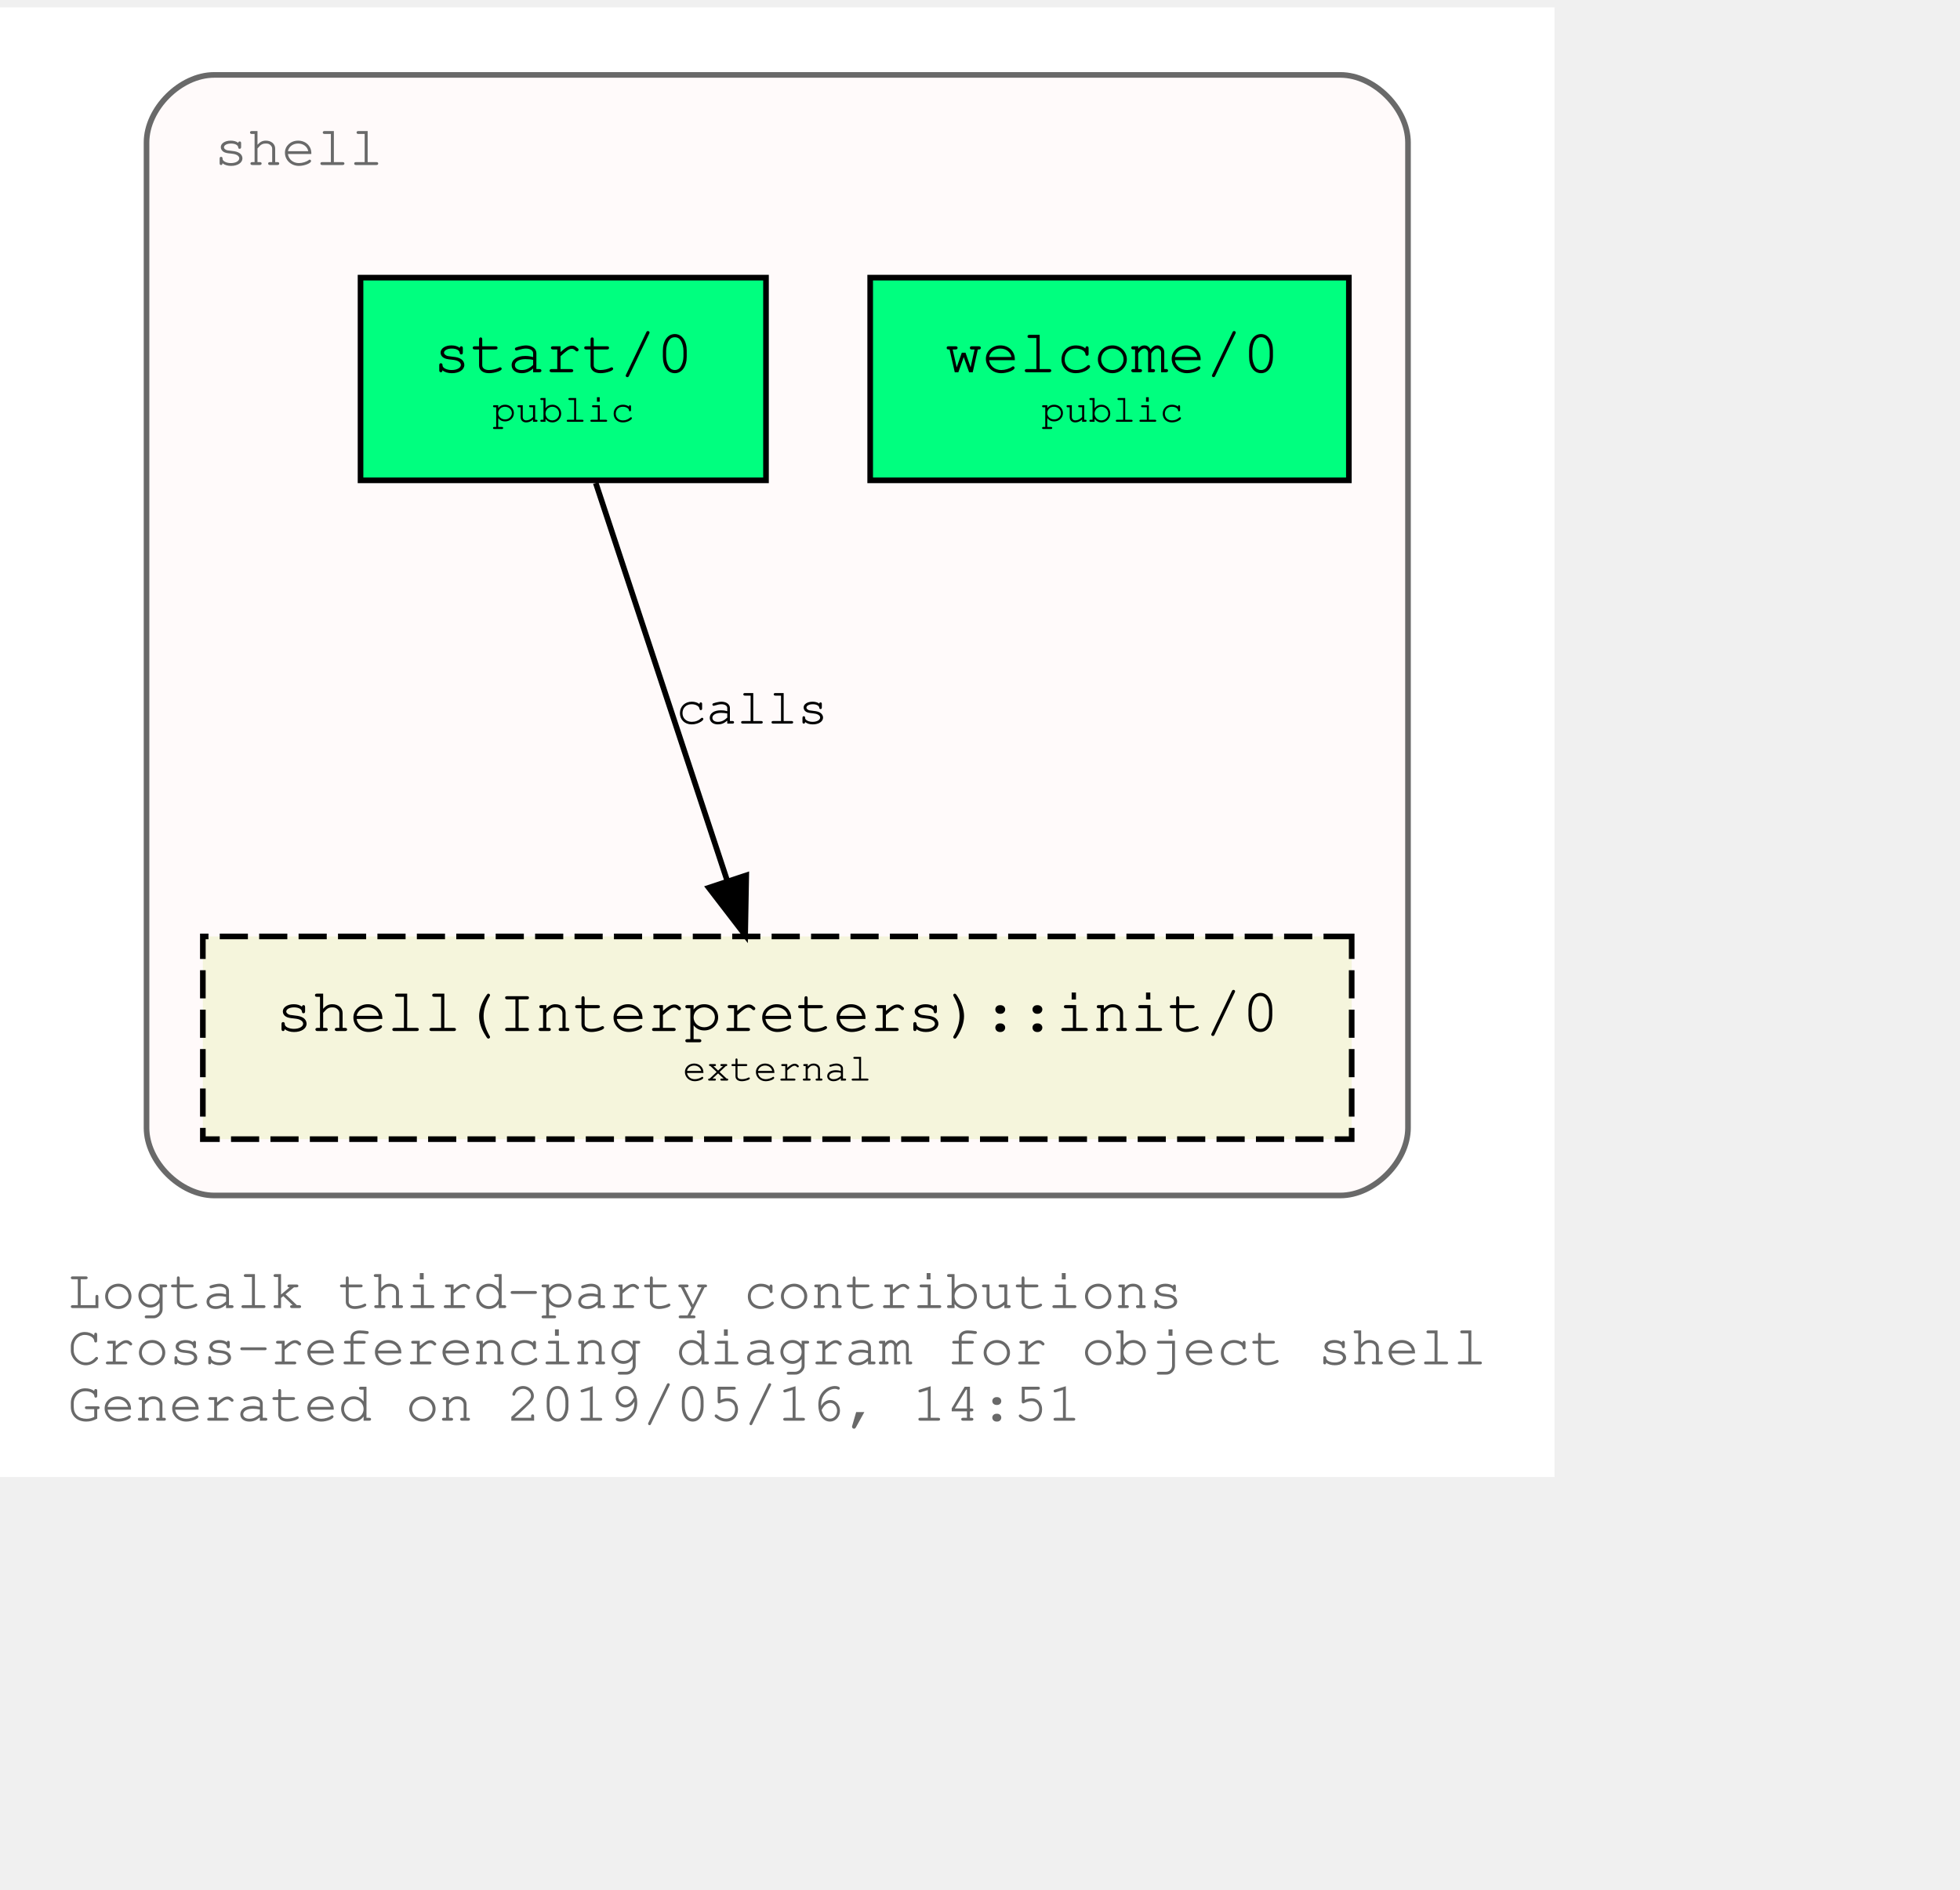
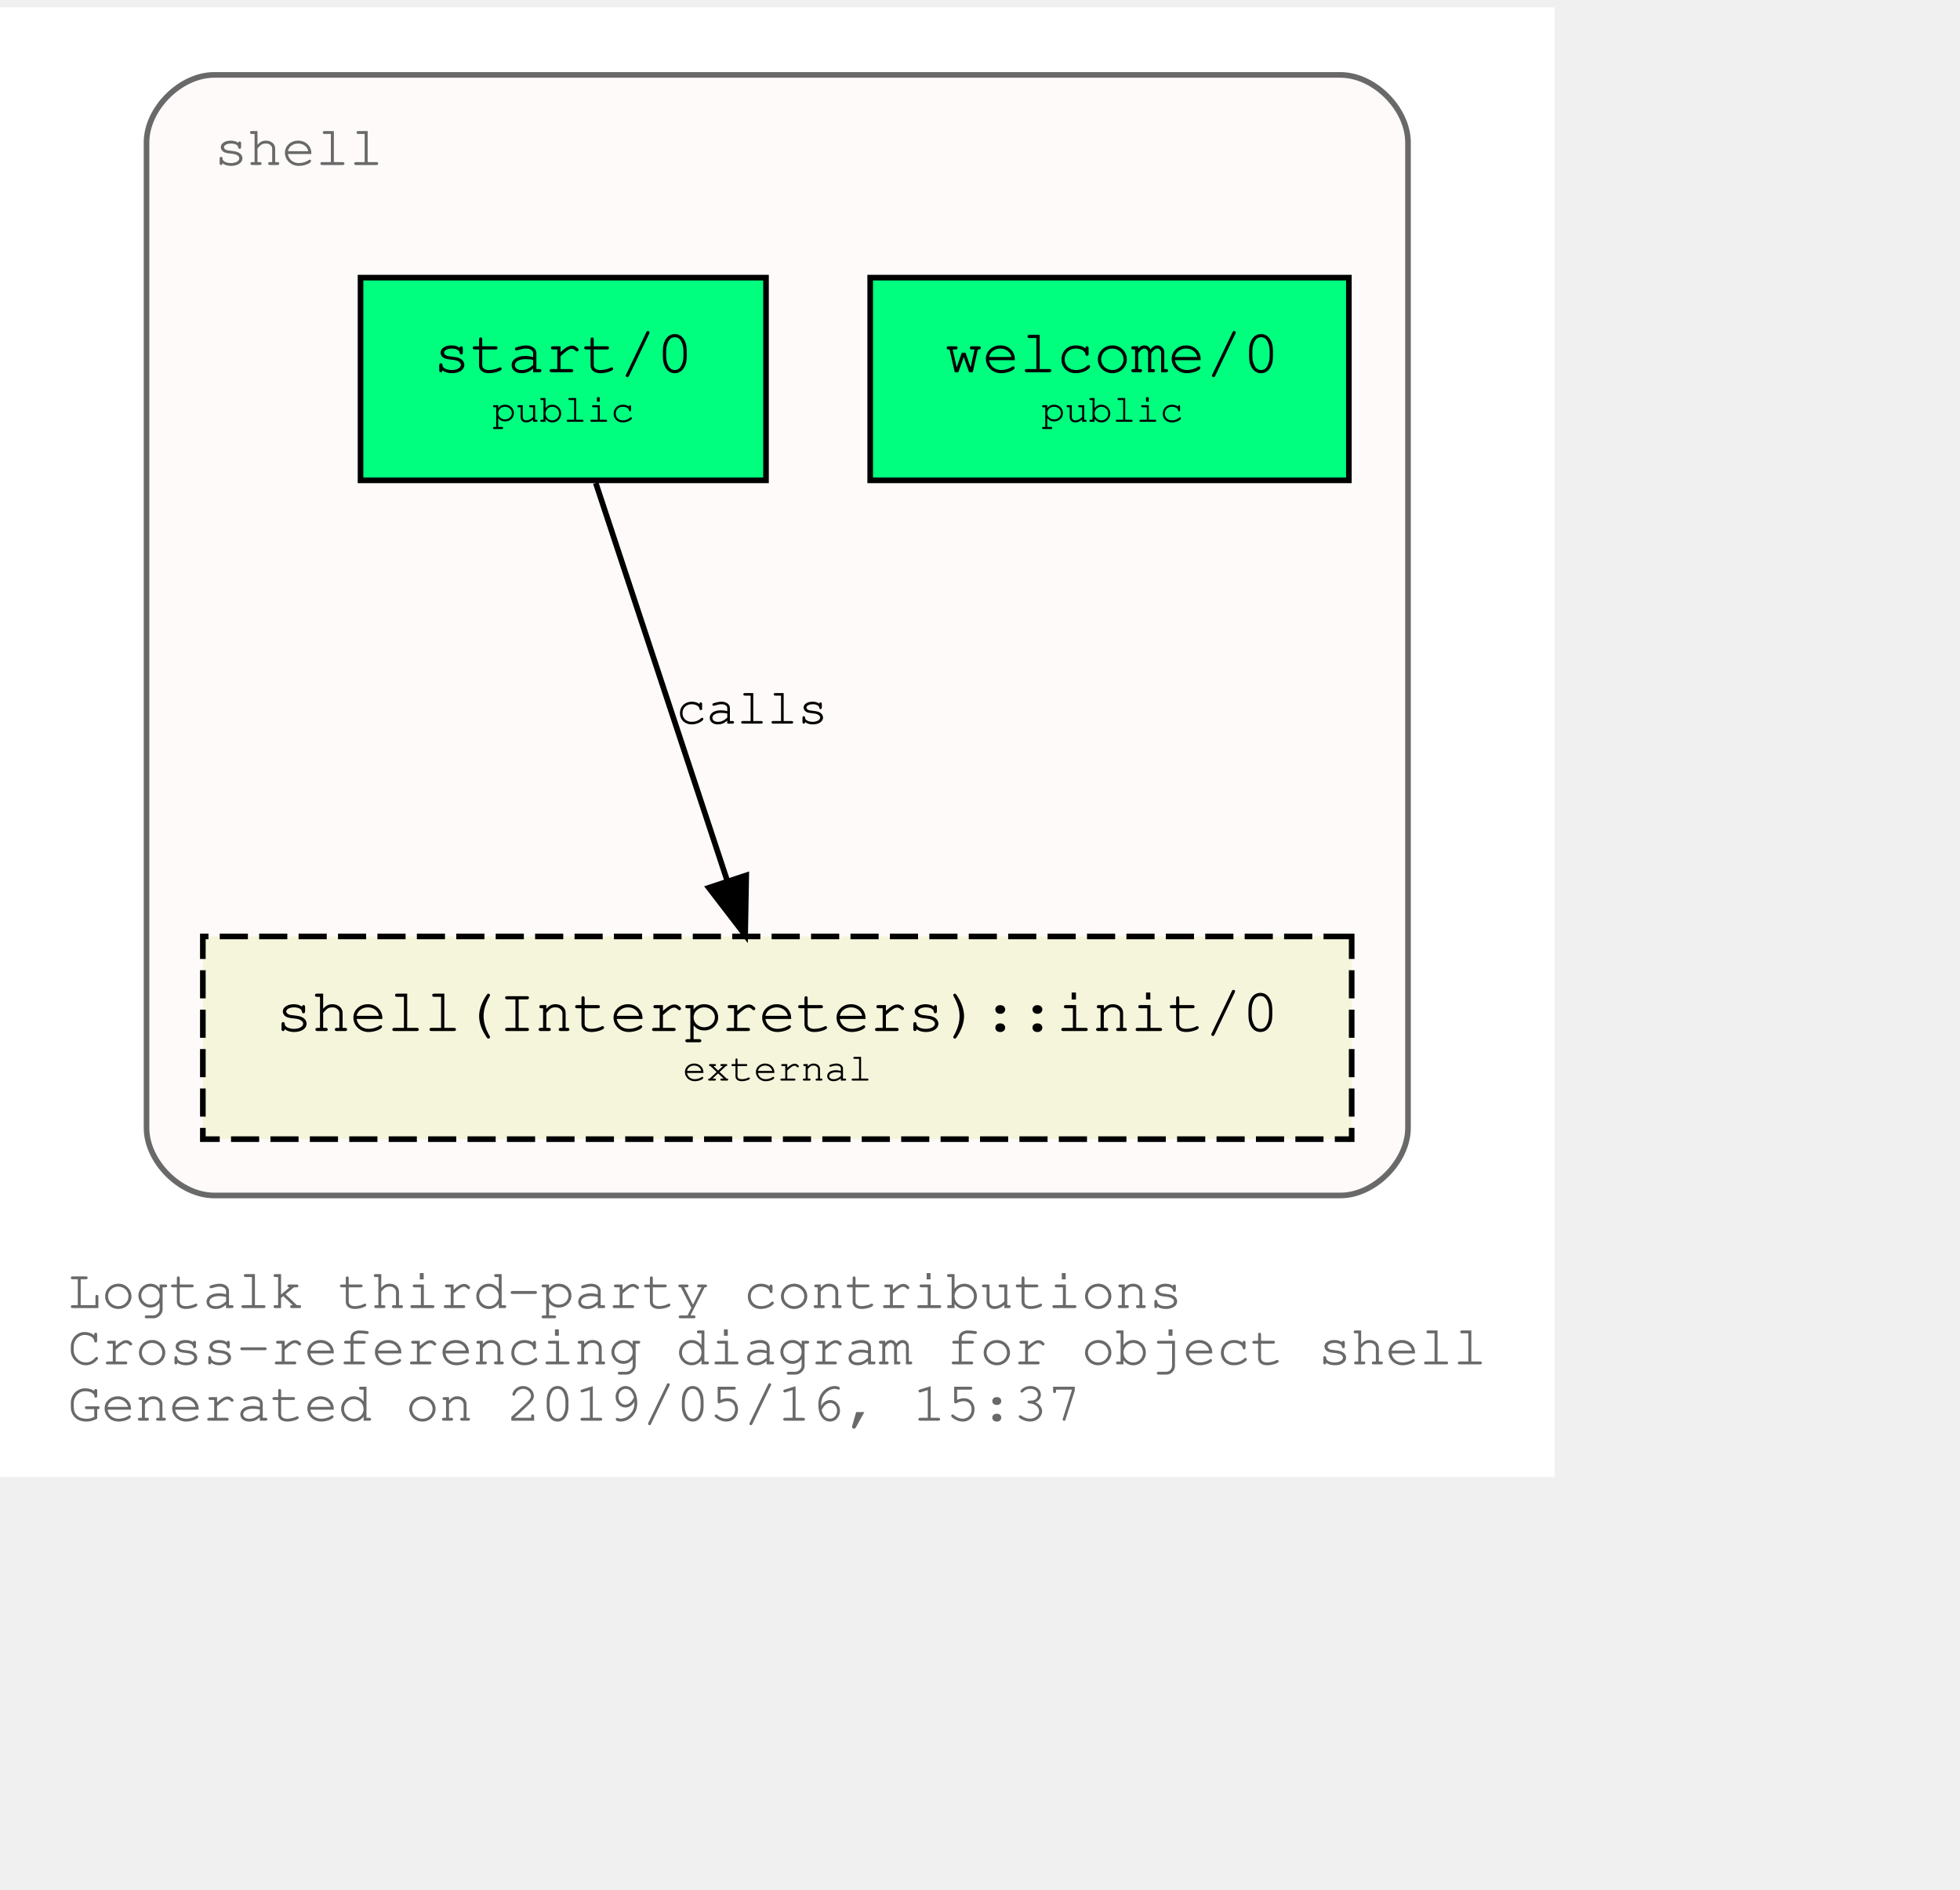
<svg xmlns="http://www.w3.org/2000/svg" xmlns:xlink="http://www.w3.org/1999/xlink" width="420pt" height="405pt" viewBox="72.00 72.00 348.04 333.00">
  <g id="graph0" class="graph" transform="scale(1 1) rotate(0) translate(76 329)">
    <polygon fill="white" stroke="transparent" points="-4,4 -4,-257 272.04,-257 272.04,4 -4,4" />
    <text text-anchor="start" x="8" y="-26" font-family="Courier,monospace" font-size="10.00" fill="dimgray">Logtalk third-party contributions</text>
    <text text-anchor="start" x="8" y="-16" font-family="Courier,monospace" font-size="10.00" fill="dimgray">Cross-referencing diagram for object shell</text>
-     <text text-anchor="start" x="8" y="-6" font-family="Courier,monospace" font-size="10.00" fill="dimgray">Generated on 2019/05/16, 14:51</text>
+     <text text-anchor="start" x="8" y="-6" font-family="Courier,monospace" font-size="10.00" fill="dimgray">Generated on 2019/05/16, 15:37</text>
    <g id="clust1" class="cluster">
      <g id="a_clust1">
        <a xlink:title="shell">
          <path fill="snow" stroke="dimgray" d="M34.02,-46C34.02,-46 234.02,-46 234.02,-46 240.02,-46 246.02,-52 246.02,-58 246.02,-58 246.02,-233 246.02,-233 246.02,-239 240.02,-245 234.02,-245 234.02,-245 34.02,-245 34.02,-245 28.02,-245 22.02,-239 22.02,-233 22.02,-233 22.02,-58 22.02,-58 22.02,-52 28.02,-46 34.02,-46" />
          <g id="a_clust1_0">
-             <a xlink:href="https://github.com/LogtalkDotOrg/logtalk3/tree/3b17c232e758bf045cffcb18f2d30f30cbc26a24/contributions/verdi_neruda/shell.lgt" xlink:title="https://github.com/LogtalkDotOrg/logtalk3/tree/3b17c232e758bf045cffcb18f2d30f30cbc26a24/contributions/verdi_neruda/shell.lgt">
+             <a xlink:href="https://github.com/LogtalkDotOrg/logtalk3/tree/8cc169a7febc205168ad793837c971abff4ecdc1/contributions/verdi_neruda/shell.lgt" xlink:title="https://github.com/LogtalkDotOrg/logtalk3/tree/8cc169a7febc205168ad793837c971abff4ecdc1/contributions/verdi_neruda/shell.lgt">
              <text text-anchor="start" x="34.02" y="-229" font-family="Courier,monospace" font-size="10.00" fill="dimgray">shell</text>
            </a>
          </g>
        </a>
      </g>
    </g>
    <g id="node1" class="node">
      <g id="a_node1">
-         <a xlink:href="https://github.com/LogtalkDotOrg/logtalk3/tree/3b17c232e758bf045cffcb18f2d30f30cbc26a24/contributions/verdi_neruda/shell.lgt#L308" xlink:title="https://github.com/LogtalkDotOrg/logtalk3/tree/3b17c232e758bf045cffcb18f2d30f30cbc26a24/contributions/verdi_neruda/shell.lgt#L308">
+         <a xlink:href="https://github.com/LogtalkDotOrg/logtalk3/tree/8cc169a7febc205168ad793837c971abff4ecdc1/contributions/verdi_neruda/shell.lgt#L308" xlink:title="https://github.com/LogtalkDotOrg/logtalk3/tree/8cc169a7febc205168ad793837c971abff4ecdc1/contributions/verdi_neruda/shell.lgt#L308">
          <polygon fill="springgreen" stroke="black" points="235.52,-209 150.52,-209 150.52,-173 235.52,-173 235.52,-209" />
          <text text-anchor="start" x="158.82" y="-192.8" font-family="Courier,monospace" font-size="9.00"> </text>
          <text text-anchor="start" x="163.82" y="-192.2" font-family="Courier,monospace" font-size="11.00">welcome/0</text>
          <text text-anchor="start" x="222.82" y="-192.8" font-family="Courier,monospace" font-size="9.00"> </text>
          <text text-anchor="start" x="158.82" y="-182.8" font-family="Courier,monospace" font-size="9.00"> </text>
          <text text-anchor="start" x="180.92" y="-183.4" font-family="Courier,monospace" font-size="7.00">public</text>
          <text text-anchor="start" x="222.82" y="-182.8" font-family="Courier,monospace" font-size="9.00"> </text>
        </a>
      </g>
    </g>
    <g id="node2" class="node">
      <g id="a_node2">
-         <a xlink:href="https://github.com/LogtalkDotOrg/logtalk3/tree/3b17c232e758bf045cffcb18f2d30f30cbc26a24/contributions/verdi_neruda/shell.lgt#L320" xlink:title="https://github.com/LogtalkDotOrg/logtalk3/tree/3b17c232e758bf045cffcb18f2d30f30cbc26a24/contributions/verdi_neruda/shell.lgt#L320">
+         <a xlink:href="https://github.com/LogtalkDotOrg/logtalk3/tree/8cc169a7febc205168ad793837c971abff4ecdc1/contributions/verdi_neruda/shell.lgt#L320" xlink:title="https://github.com/LogtalkDotOrg/logtalk3/tree/8cc169a7febc205168ad793837c971abff4ecdc1/contributions/verdi_neruda/shell.lgt#L320">
          <polygon fill="springgreen" stroke="black" points="132.02,-209 60.02,-209 60.02,-173 132.02,-173 132.02,-209" />
          <text text-anchor="start" x="67.82" y="-192.8" font-family="Courier,monospace" font-size="9.00"> </text>
          <text text-anchor="start" x="72.92" y="-192.2" font-family="Courier,monospace" font-size="11.00">start/0</text>
          <text text-anchor="start" x="118.82" y="-192.8" font-family="Courier,monospace" font-size="9.00"> </text>
          <text text-anchor="start" x="67.82" y="-182.8" font-family="Courier,monospace" font-size="9.00"> </text>
          <text text-anchor="start" x="83.42" y="-183.4" font-family="Courier,monospace" font-size="7.00">public</text>
          <text text-anchor="start" x="118.82" y="-182.8" font-family="Courier,monospace" font-size="9.00"> </text>
        </a>
      </g>
    </g>
    <g id="node3" class="node">
      <g id="a_node3">
        <a xlink:href="https://logtalk.org/library/shell_1.html#init/0" xlink:title="https://logtalk.org/library/shell_1.html#init/0">
          <polygon fill="beige" stroke="black" stroke-dasharray="5,2" points="236.02,-92 32.02,-92 32.02,-56 236.02,-56 236.02,-92" />
          <text text-anchor="start" x="39.82" y="-75.8" font-family="Courier,monospace" font-size="9.00"> </text>
          <text text-anchor="start" x="44.91" y="-75.2" font-family="Courier,monospace" font-size="11.00">shell(Interpreters)::init/0</text>
          <text text-anchor="start" x="222.82" y="-75.8" font-family="Courier,monospace" font-size="9.00"> </text>
          <text text-anchor="start" x="39.82" y="-65.8" font-family="Courier,monospace" font-size="9.00"> </text>
          <text text-anchor="start" x="117.22" y="-66.4" font-family="Courier,monospace" font-size="7.00">external</text>
          <text text-anchor="start" x="222.82" y="-65.8" font-family="Courier,monospace" font-size="9.00"> </text>
        </a>
      </g>
    </g>
    <g id="edge1" class="edge">
      <g id="a_edge1">
-         <a xlink:href="https://github.com/LogtalkDotOrg/logtalk3/tree/3b17c232e758bf045cffcb18f2d30f30cbc26a24/contributions/verdi_neruda/shell.lgt#L322" xlink:title="calls">
+         <a xlink:href="https://github.com/LogtalkDotOrg/logtalk3/tree/8cc169a7febc205168ad793837c971abff4ecdc1/contributions/verdi_neruda/shell.lgt#L322" xlink:title="calls">
          <path fill="none" stroke="black" d="M101.79,-172.53C107.99,-153.77 117.93,-123.7 125.13,-101.91" />
          <polygon fill="black" stroke="black" points="128.51,-102.85 128.32,-92.25 121.86,-100.65 128.51,-102.85" />
        </a>
      </g>
      <g id="a_edge1-label">
-         <a xlink:href="https://github.com/LogtalkDotOrg/logtalk3/tree/3b17c232e758bf045cffcb18f2d30f30cbc26a24/contributions/verdi_neruda/shell.lgt#L322" xlink:title="https://github.com/LogtalkDotOrg/logtalk3/tree/3b17c232e758bf045cffcb18f2d30f30cbc26a24/contributions/verdi_neruda/shell.lgt#L322">
+         <a xlink:href="https://github.com/LogtalkDotOrg/logtalk3/tree/8cc169a7febc205168ad793837c971abff4ecdc1/contributions/verdi_neruda/shell.lgt#L322" xlink:title="https://github.com/LogtalkDotOrg/logtalk3/tree/8cc169a7febc205168ad793837c971abff4ecdc1/contributions/verdi_neruda/shell.lgt#L322">
          <text text-anchor="start" x="116.02" y="-129.8" font-family="Courier,monospace" font-size="9.00">calls</text>
        </a>
      </g>
    </g>
  </g>
</svg>
